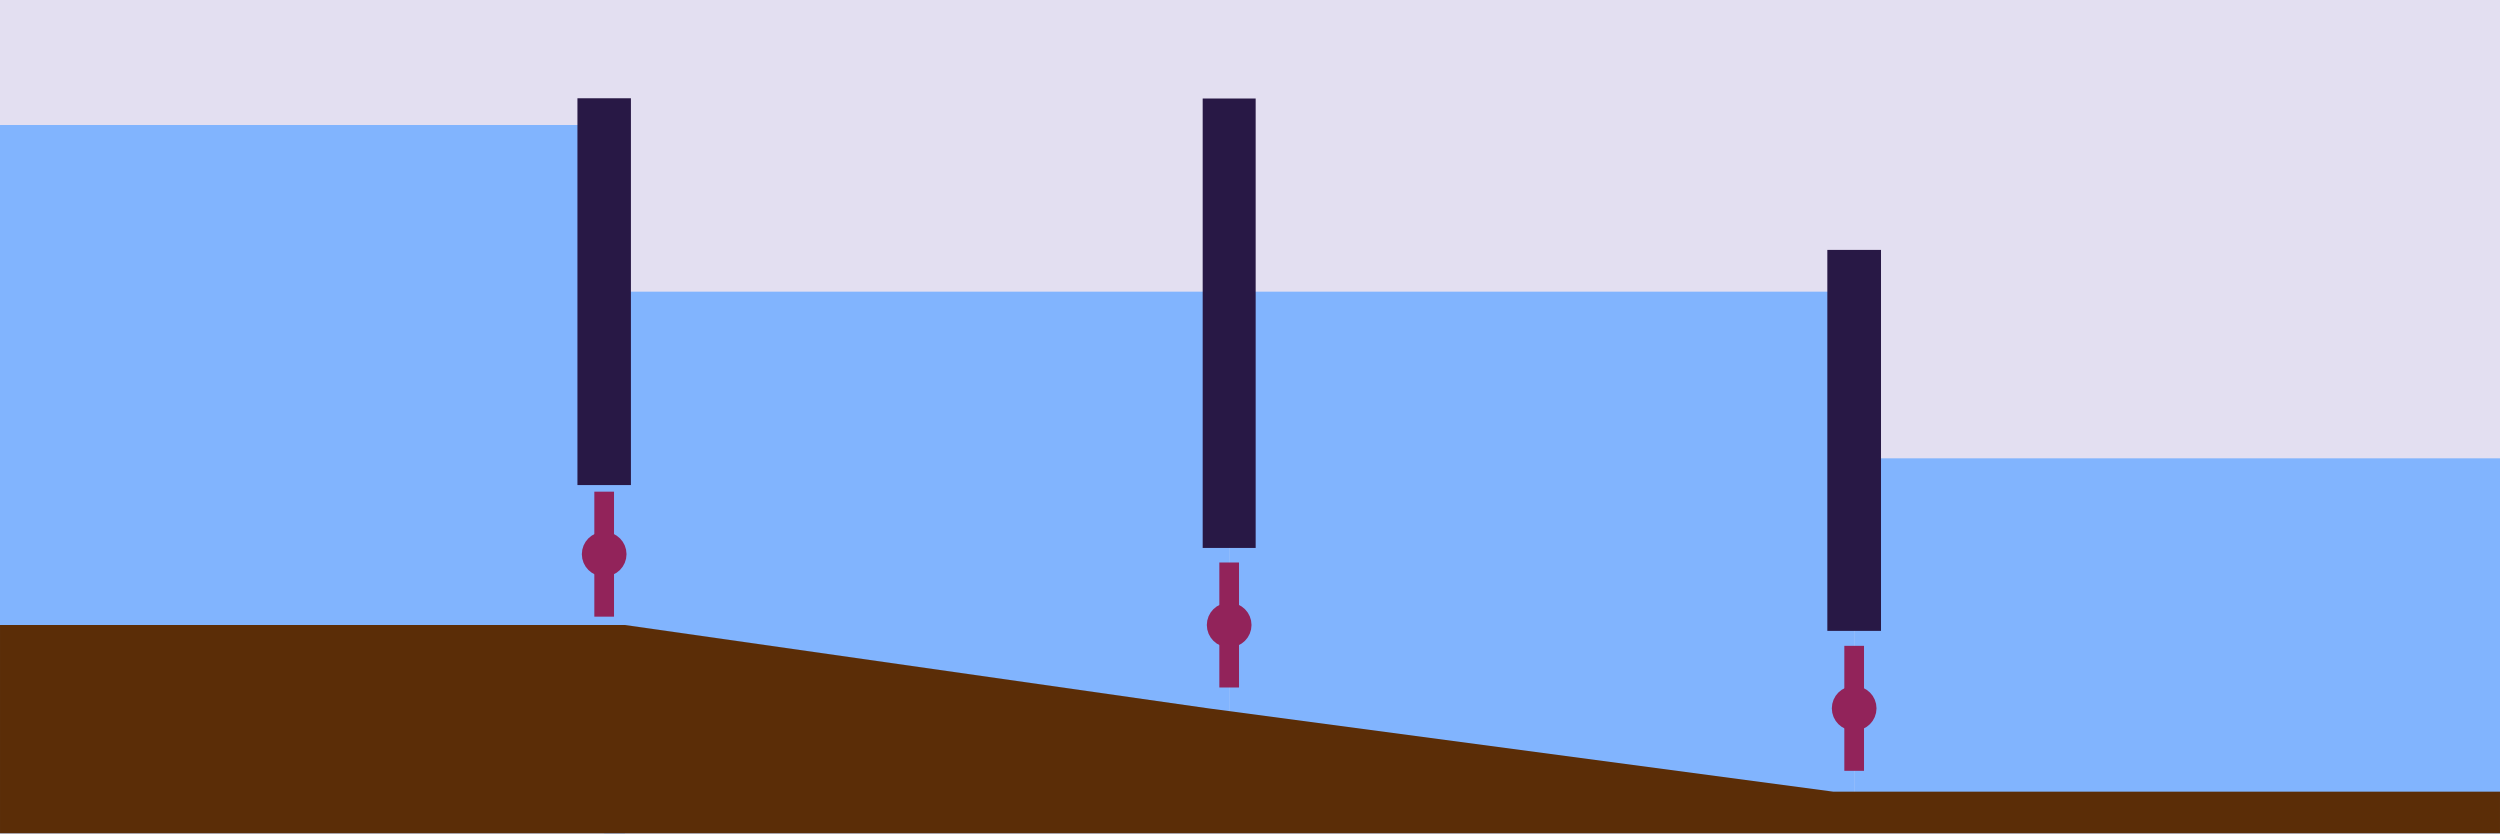
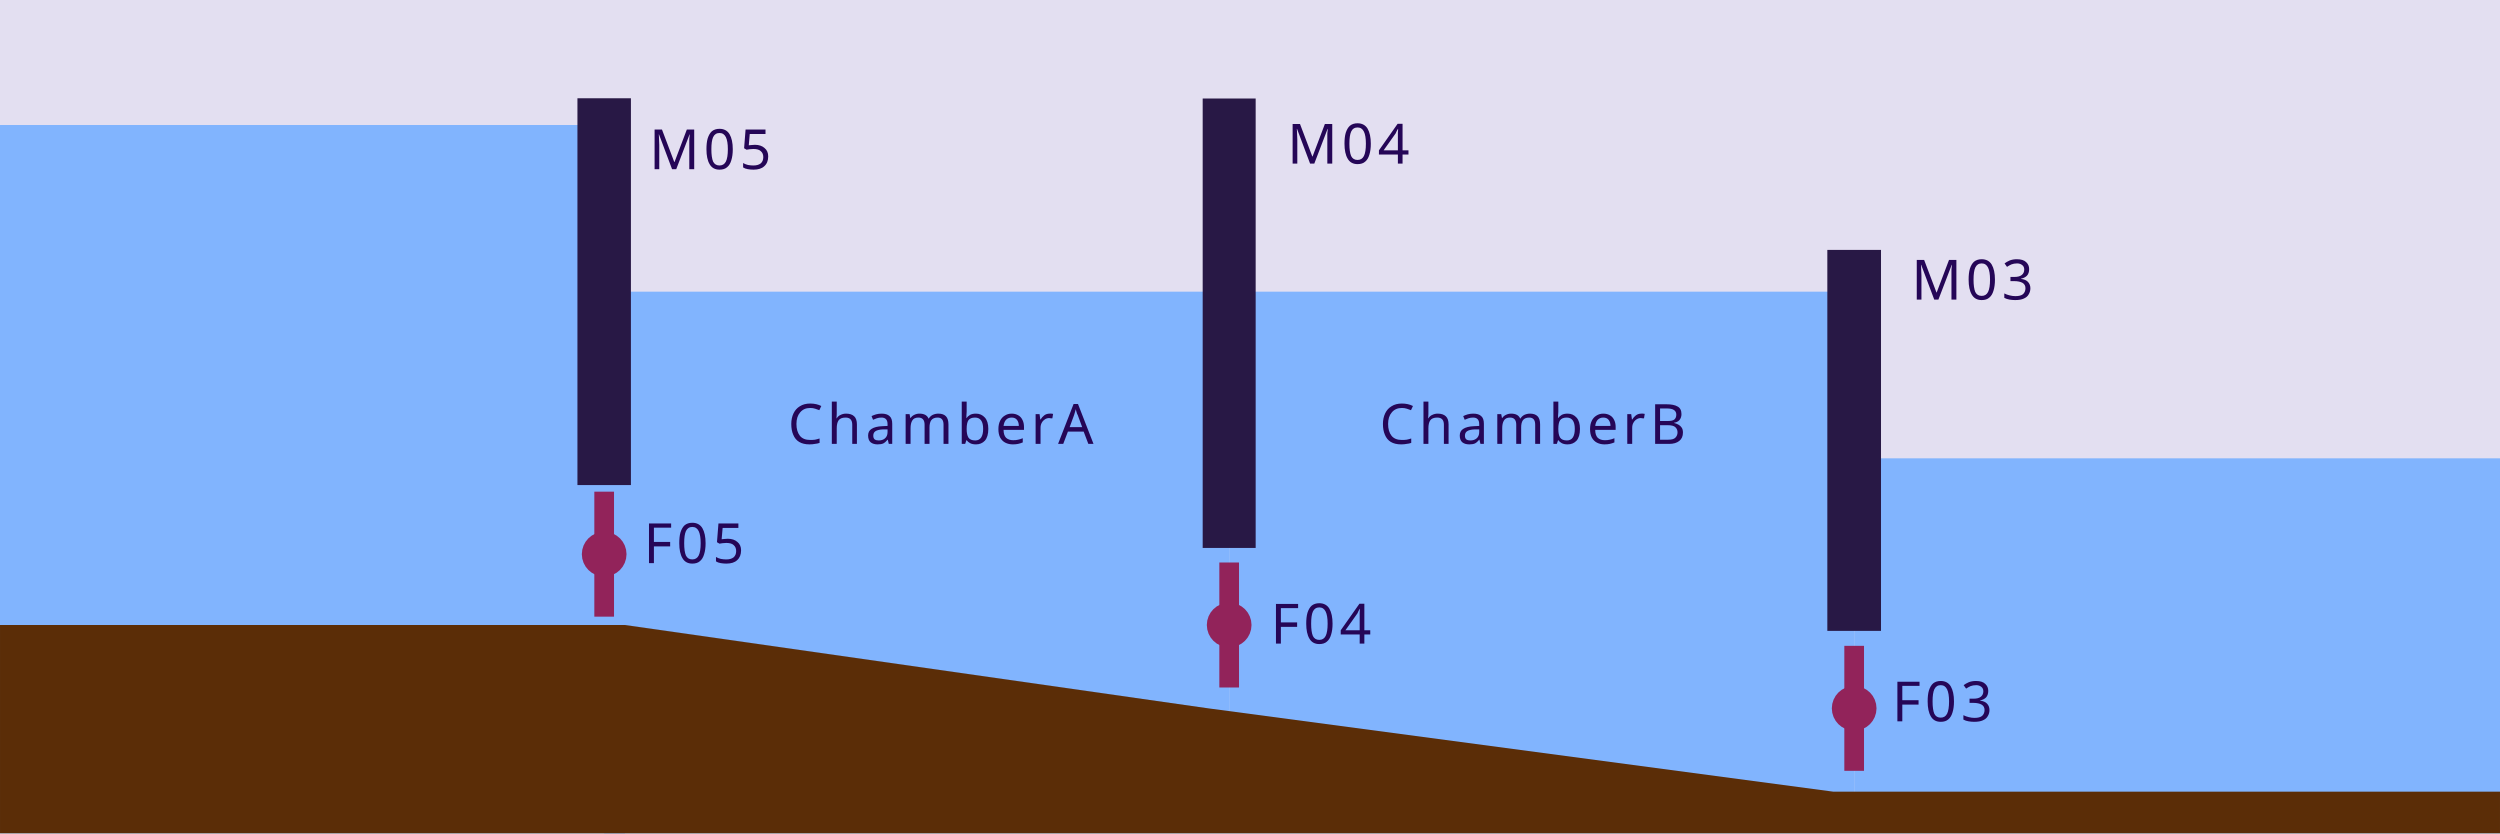
<svg xmlns="http://www.w3.org/2000/svg" width="600" height="200" viewBox="0 0 158.75 52.917" version="1.1" id="svg1">
  <defs id="defs1" />
  <g id="layer2">
    <rect style="fill:#e3dff1;fill-opacity:1;stroke:none;stroke-width:0.75" id="rect9" width="158.75" height="52.917" x="0" y="0" />
  </g>
  <g id="layer3">
    <rect style="fill:#81b4fe;fill-opacity:1;stroke:none;stroke-width:0.75" id="rect10" width="39.687" height="44.979" x="0" y="7.938" />
    <rect style="fill:#81b4fe;fill-opacity:1;stroke:none;stroke-width:0.656" id="rect11" width="39.687" height="34.396" x="38.365" y="18.521" />
    <rect style="fill:#81b4fe;fill-opacity:1;stroke:none;stroke-width:0.656" id="rect12" width="39.687" height="34.396" x="78.052" y="18.521" />
    <rect style="fill:#81b4fe;fill-opacity:1;stroke:none;stroke-width:0.555" id="rect13" width="41.01" height="23.813" x="117.74" y="29.104" />
    <path style="fill:#5b2d07;fill-opacity:1;stroke:none;stroke-width:0.75" d="m 39.687,39.688 37.042,5.292 39.688,5.292 h 42.333 v 2.646 H 0 V 39.688 Z" id="path13" />
  </g>
  <g id="layer1">
    <rect style="fill:#281845;stroke:#281845;stroke-width:0.75" id="rect6" width="2.646" height="23.812" x="37.042" y="6.615" />
    <rect style="fill:#281845;stroke:#281845;stroke-width:0.797" id="rect7" width="2.567" height="27.742" x="76.769" y="6.654" />
    <rect style="fill:#281845;stroke:#281845;stroke-width:0.746" id="rect8" width="2.662" height="23.446" x="116.409" y="16.242" />
  </g>
  <g id="layer4">
    <g id="g15">
      <circle style="fill:#92235a;fill-opacity:1;stroke:#92235a;stroke-width:1.25;stroke-dasharray:none;stroke-opacity:1" id="path15" cx="38.365" cy="35.19" r="0.794" />
      <path style="fill:#92235a;fill-opacity:1;stroke:#92235a;stroke-width:1.25;stroke-dasharray:none;stroke-opacity:1" d="m 38.365,31.221 v 7.937" id="path14" />
    </g>
    <g id="g16" transform="translate(39.6875,4.497916)">
      <circle style="fill:#92235a;fill-opacity:1;stroke:#92235a;stroke-width:1.25;stroke-dasharray:none;stroke-opacity:1" id="circle15" cx="38.365" cy="35.19" r="0.794" />
      <path style="fill:#92235a;fill-opacity:1;stroke:#92235a;stroke-width:1.25;stroke-dasharray:none;stroke-opacity:1" d="m 38.365,31.221 v 7.937" id="path16" />
    </g>
    <g id="g17" transform="translate(79.37499,9.789582)">
      <circle style="fill:#92235a;fill-opacity:1;stroke:#92235a;stroke-width:1.25;stroke-dasharray:none;stroke-opacity:1" id="circle16" cx="38.365" cy="35.19" r="0.794" />
      <path style="fill:#92235a;fill-opacity:1;stroke:#92235a;stroke-width:1.25;stroke-dasharray:none;stroke-opacity:1" d="m 38.365,31.221 v 7.937" id="path17" />
    </g>
  </g>
+   <g id="layer5">
+     <text xml:space="preserve" style="font-style:normal;font-variant:normal;font-weight:bold;font-stretch:normal;font-size:3.528px;line-height:0;font-family:Sans;-inkscape-font-specification:'Sans, Bold';font-variant-ligatures:normal;font-variant-caps:normal;font-variant-numeric:normal;font-variant-east-asian:normal;letter-spacing:0.265px;writing-mode:lr-tb;direction:ltr;fill:#250657;stroke:none;stroke-width:1.25" x="50.028" y="28.185" id="text1">
+       <tspan id="tspan1" style="font-style:normal;font-variant:normal;font-weight:normal;font-stretch:normal;font-size:3.528px;font-family:Sans;-inkscape-font-specification:'Sans, Normal';font-variant-ligatures:normal;font-variant-caps:normal;font-variant-numeric:normal;font-variant-east-asian:normal;fill:#250657;stroke:none;stroke-width:1.25" x="50.028" y="28.185">ChamberA</tspan>
+     </text>
+     <text xml:space="preserve" style="font-style:normal;font-variant:normal;font-weight:bold;font-stretch:normal;font-size:3.528px;line-height:0;font-family:Sans;-inkscape-font-specification:'Sans, Bold';font-variant-ligatures:normal;font-variant-caps:normal;font-variant-numeric:normal;font-variant-east-asian:normal;letter-spacing:0.265px;writing-mode:lr-tb;direction:ltr;fill:#250657;stroke:none;stroke-width:1.25" x="87.599" y="28.185" id="text2">
+       <tspan id="tspan2" style="font-style:normal;font-variant:normal;font-weight:normal;font-stretch:normal;font-size:3.528px;font-family:Sans;-inkscape-font-specification:'Sans, Normal';font-variant-ligatures:normal;font-variant-caps:normal;font-variant-numeric:normal;font-variant-east-asian:normal;fill:#250657;stroke:none;stroke-width:1.25" x="87.599" y="28.185">ChamberB</tspan>
+     </text>
+     <text xml:space="preserve" style="font-style:normal;font-variant:normal;font-weight:bold;font-stretch:normal;font-size:3.528px;line-height:0;font-family:Sans;-inkscape-font-specification:'Sans, Bold';font-variant-ligatures:normal;font-variant-caps:normal;font-variant-numeric:normal;font-variant-east-asian:normal;letter-spacing:0.265px;writing-mode:lr-tb;direction:ltr;fill:#250657;stroke:none;stroke-width:1.25" x="120.139" y="45.801" id="text3">
+       <tspan id="tspan3" style="font-style:normal;font-variant:normal;font-weight:normal;font-stretch:normal;font-size:3.528px;font-family:Sans;-inkscape-font-specification:'Sans, Normal';font-variant-ligatures:normal;font-variant-caps:normal;font-variant-numeric:normal;font-variant-east-asian:normal;stroke-width:1.25" x="120.139" y="45.801">F03</tspan>
+     </text>
+     <text xml:space="preserve" style="font-style:normal;font-variant:normal;font-weight:bold;font-stretch:normal;font-size:3.528px;line-height:0;font-family:Sans;-inkscape-font-specification:'Sans, Bold';font-variant-ligatures:normal;font-variant-caps:normal;font-variant-numeric:normal;font-variant-east-asian:normal;letter-spacing:0.265px;writing-mode:lr-tb;direction:ltr;fill:#250657;stroke:none;stroke-width:1.25" x="80.68" y="40.868" id="text4">
+       <tspan id="tspan4" style="font-style:normal;font-variant:normal;font-weight:normal;font-stretch:normal;font-size:3.528px;font-family:Sans;-inkscape-font-specification:'Sans, Normal';font-variant-ligatures:normal;font-variant-caps:normal;font-variant-numeric:normal;font-variant-east-asian:normal;stroke-width:1.25" x="80.68" y="40.868">F04</tspan>
+     </text>
+     <text xml:space="preserve" style="font-style:normal;font-variant:normal;font-weight:bold;font-stretch:normal;font-size:3.528px;line-height:0;font-family:Sans;-inkscape-font-specification:'Sans, Bold';font-variant-ligatures:normal;font-variant-caps:normal;font-variant-numeric:normal;font-variant-east-asian:normal;letter-spacing:0.265px;writing-mode:lr-tb;direction:ltr;fill:#250657;stroke:none;stroke-width:1.25" x="40.868" y="35.76" id="text5">
+       <tspan id="tspan5" style="font-style:normal;font-variant:normal;font-weight:normal;font-stretch:normal;font-size:3.528px;font-family:Sans;-inkscape-font-specification:'Sans, Normal';font-variant-ligatures:normal;font-variant-caps:normal;font-variant-numeric:normal;font-variant-east-asian:normal;stroke-width:1.25" x="40.868" y="35.76">F05</tspan>
+     </text>
+     <text xml:space="preserve" style="font-style:normal;font-variant:normal;font-weight:bold;font-stretch:normal;font-size:3.528px;line-height:0;font-family:Sans;-inkscape-font-specification:'Sans, Bold';font-variant-ligatures:normal;font-variant-caps:normal;font-variant-numeric:normal;font-variant-east-asian:normal;letter-spacing:0.265px;writing-mode:lr-tb;direction:ltr;fill:#250657;stroke:none;stroke-width:1.25" x="41.221" y="10.746" id="text6">
+       <tspan id="tspan6" style="font-style:normal;font-variant:normal;font-weight:normal;font-stretch:normal;font-size:3.528px;font-family:Sans;-inkscape-font-specification:'Sans, Normal';font-variant-ligatures:normal;font-variant-caps:normal;font-variant-numeric:normal;font-variant-east-asian:normal;stroke-width:1.25" x="41.221" y="10.746">M05</tspan>
+     </text>
+     <text xml:space="preserve" style="font-style:normal;font-variant:normal;font-weight:bold;font-stretch:normal;font-size:3.528px;line-height:0;font-family:Sans;-inkscape-font-specification:'Sans, Bold';font-variant-ligatures:normal;font-variant-caps:normal;font-variant-numeric:normal;font-variant-east-asian:normal;letter-spacing:0.265px;writing-mode:lr-tb;direction:ltr;fill:#250657;stroke:none;stroke-width:1.25" x="81.737" y="10.393" id="text7">
+       <tspan id="tspan7" style="font-style:normal;font-variant:normal;font-weight:normal;font-stretch:normal;font-size:3.528px;font-family:Sans;-inkscape-font-specification:'Sans, Normal';font-variant-ligatures:normal;font-variant-caps:normal;font-variant-numeric:normal;font-variant-east-asian:normal;stroke-width:1.25" x="81.737" y="10.393">M04</tspan>
+     </text>
+     <text xml:space="preserve" style="font-style:normal;font-variant:normal;font-weight:bold;font-stretch:normal;font-size:3.528px;line-height:0;font-family:Sans;-inkscape-font-specification:'Sans, Bold';font-variant-ligatures:normal;font-variant-caps:normal;font-variant-numeric:normal;font-variant-east-asian:normal;letter-spacing:0.265px;writing-mode:lr-tb;direction:ltr;fill:#250657;stroke:none;stroke-width:1.25" x="121.372" y="19.025" id="text8">
+       <tspan id="tspan8" style="font-style:normal;font-variant:normal;font-weight:normal;font-stretch:normal;font-size:3.528px;font-family:Sans;-inkscape-font-specification:'Sans, Normal';font-variant-ligatures:normal;font-variant-caps:normal;font-variant-numeric:normal;font-variant-east-asian:normal;stroke-width:1.25" x="121.372" y="19.025">M03</tspan>
+     </text>
+   </g>
</svg>
